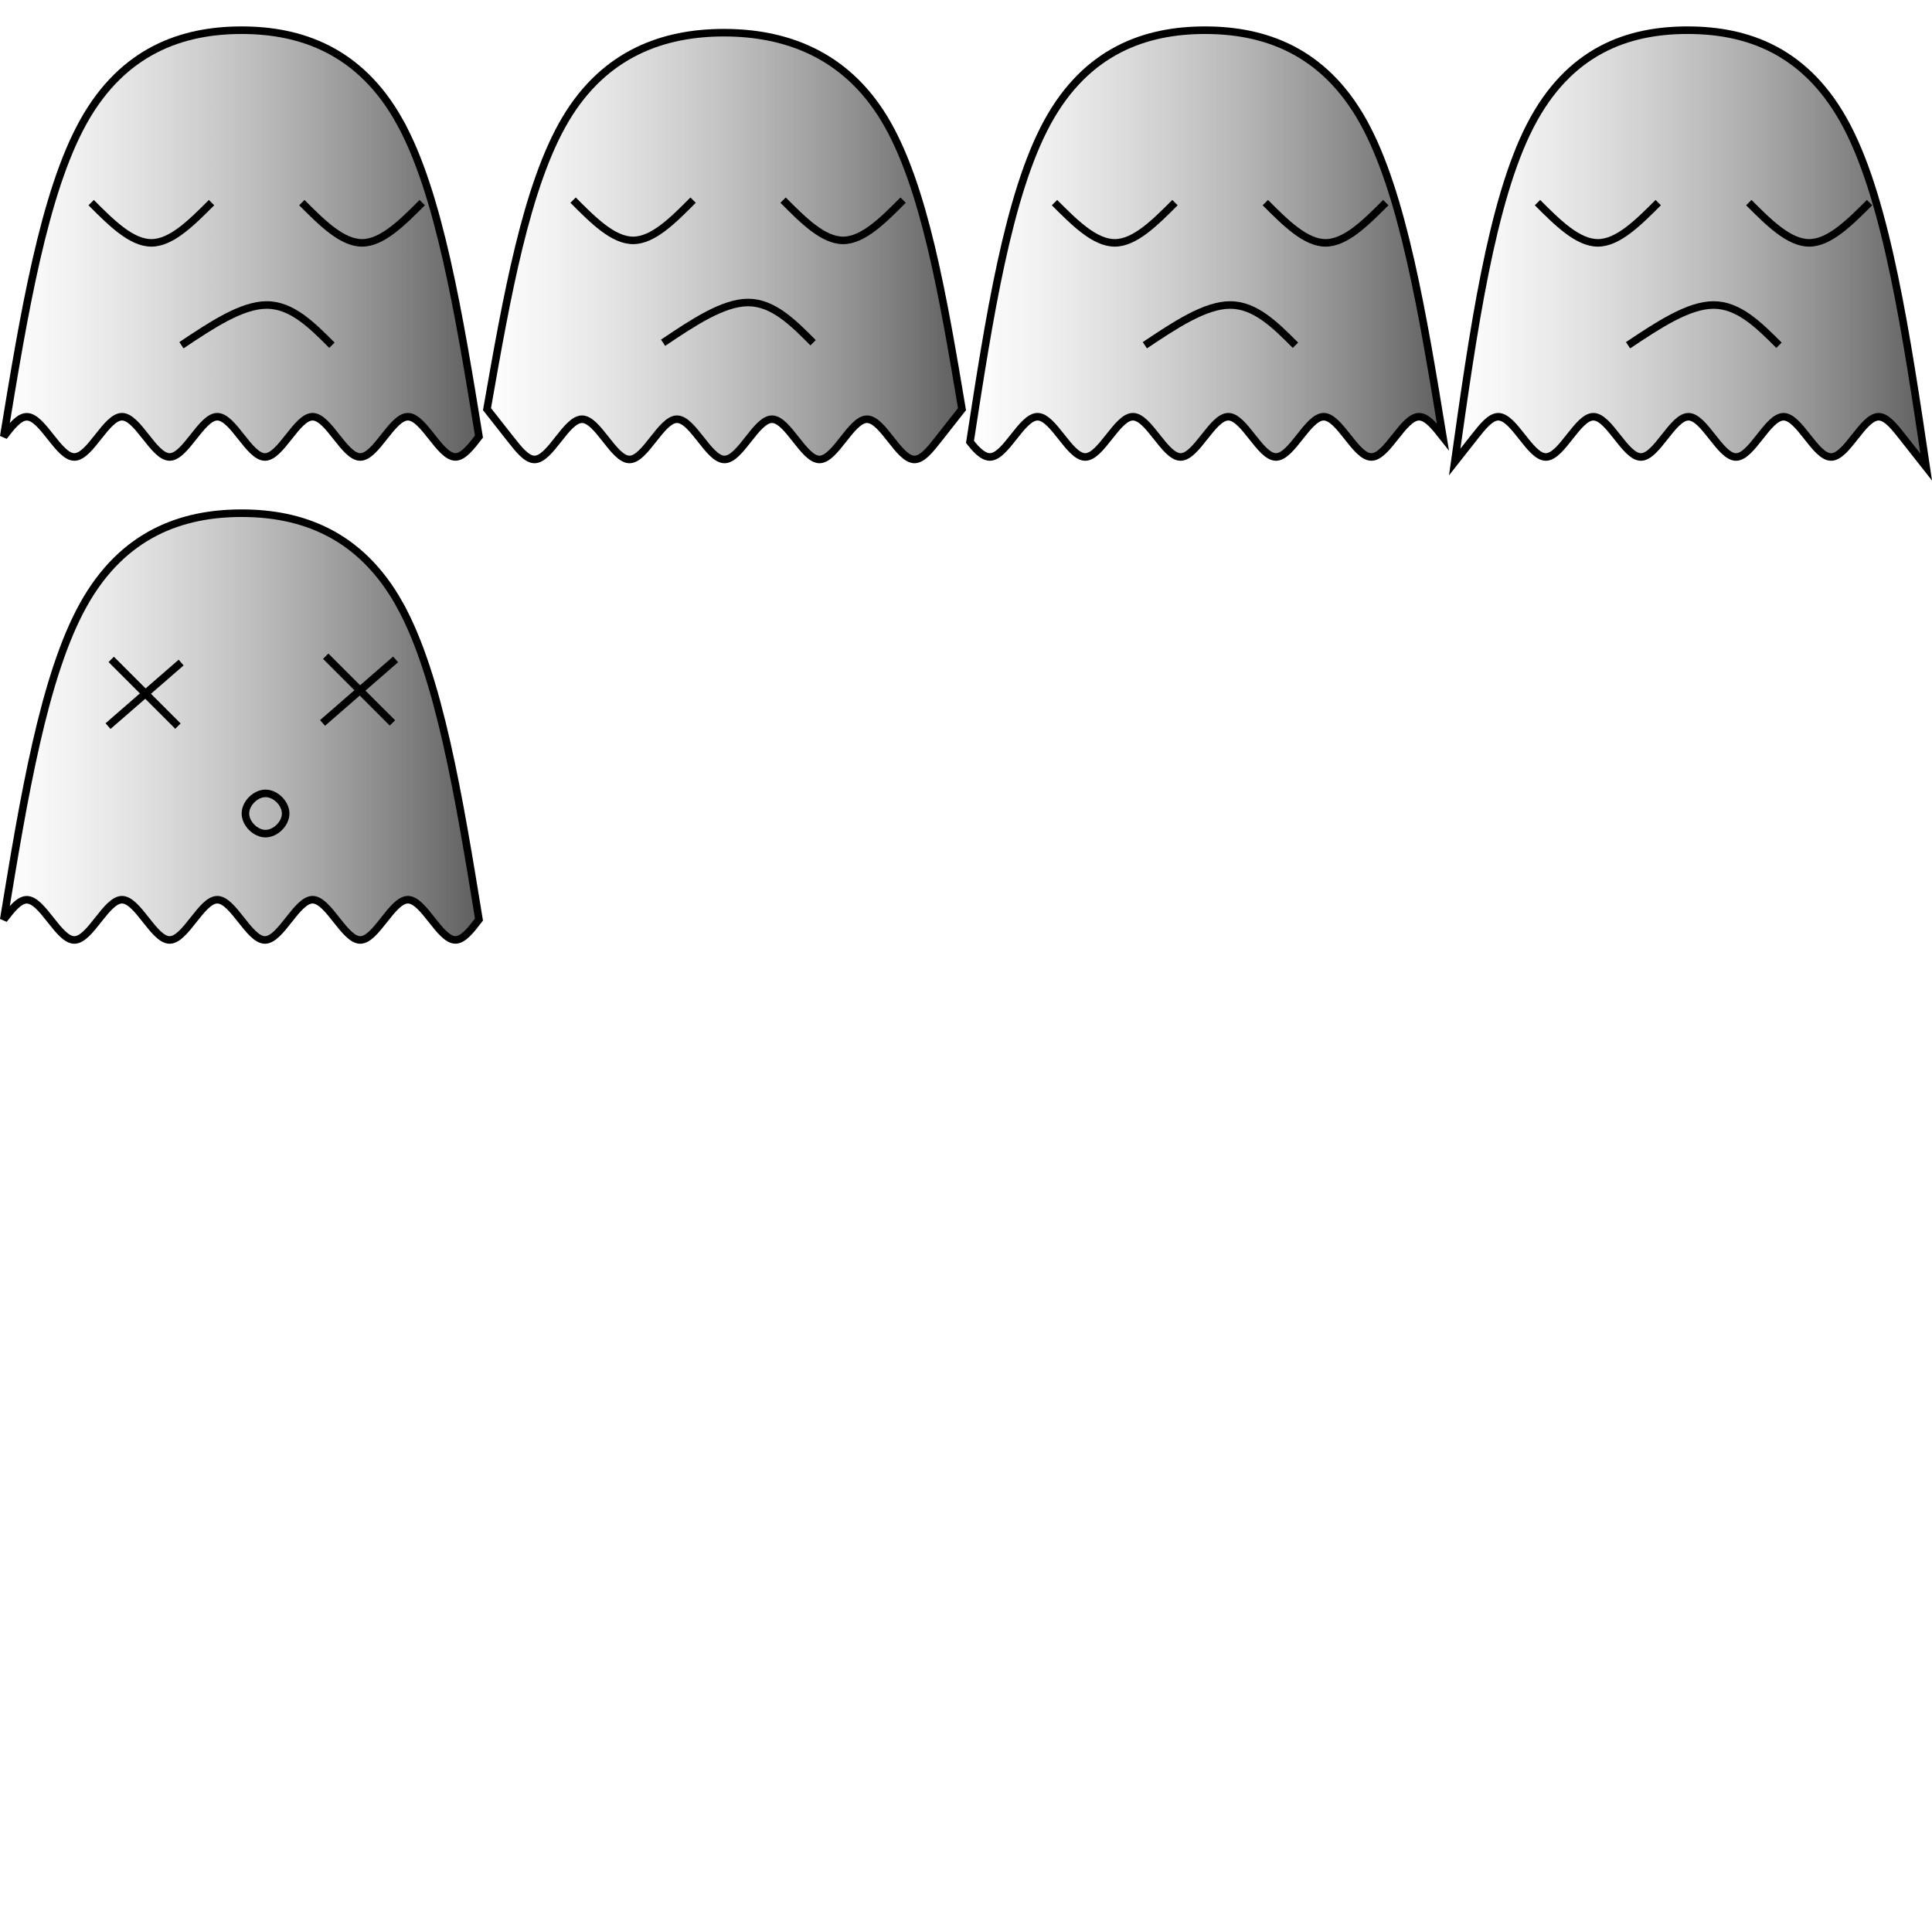
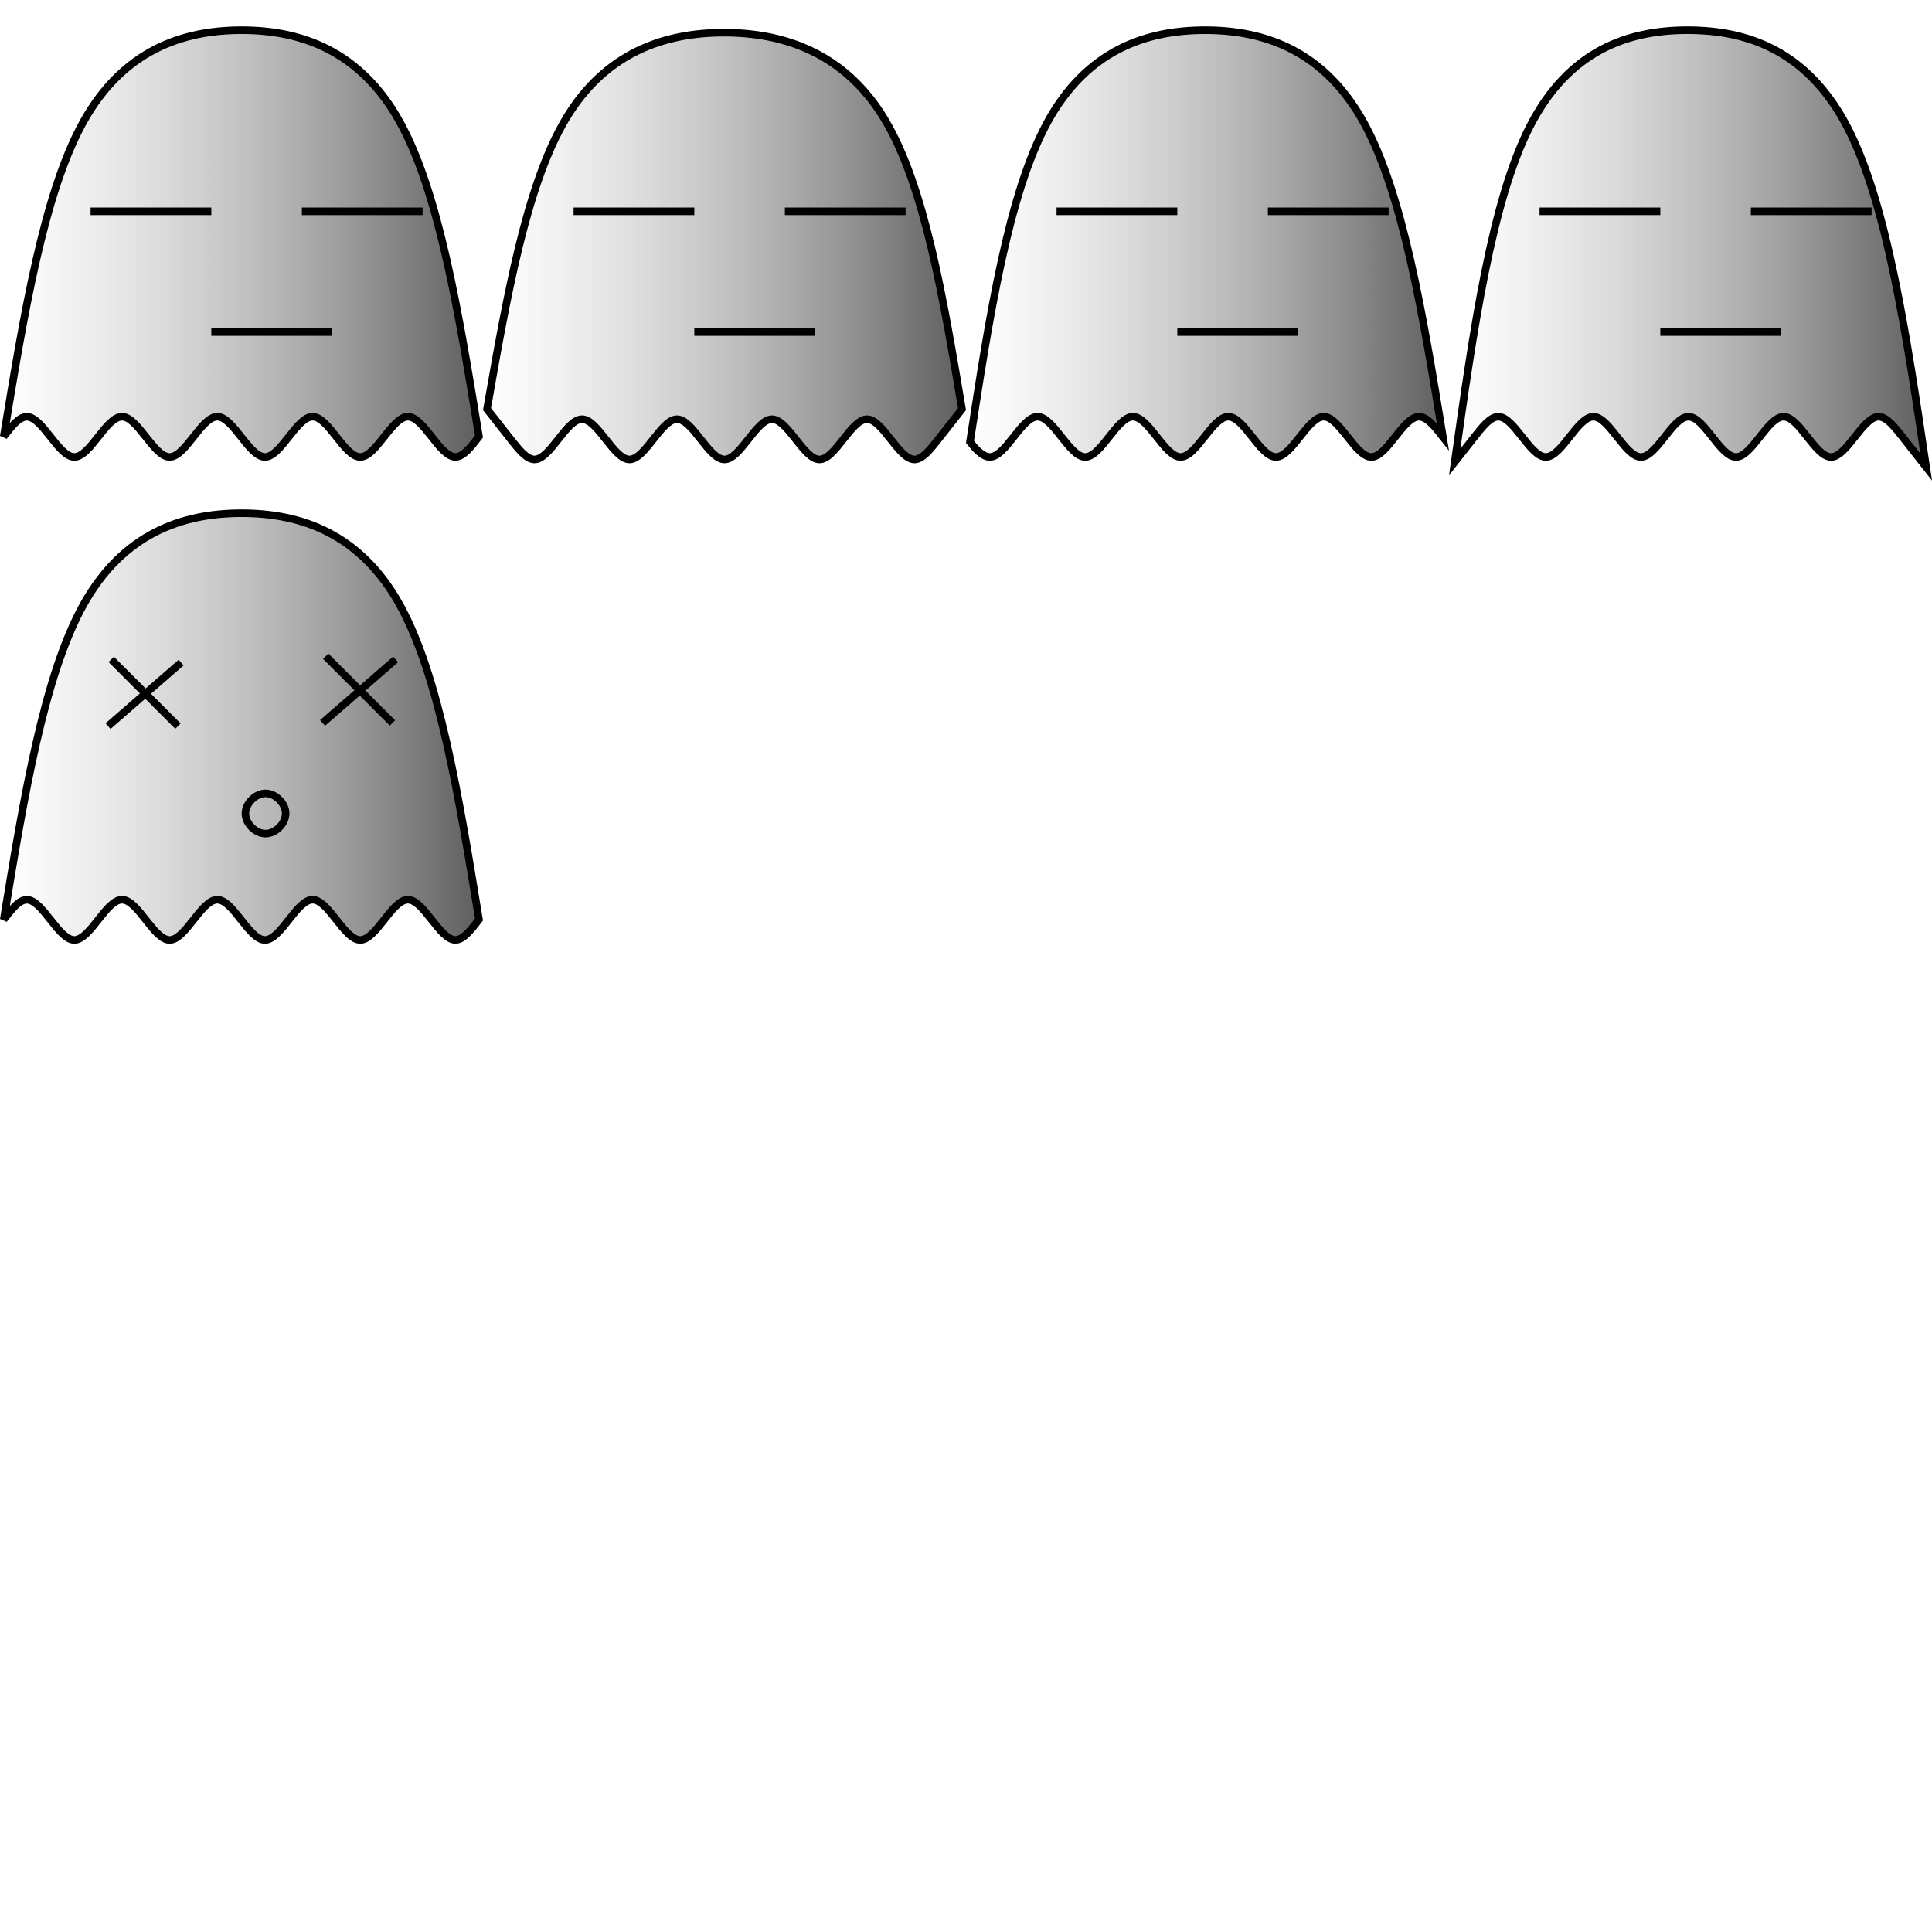
<svg xmlns="http://www.w3.org/2000/svg" xmlns:ns1="http://www.openswatchbook.org/uri/2009/osb" xmlns:xlink="http://www.w3.org/1999/xlink" width="512mm" height="512mm" viewBox="0 0 512 512" version="1.1" id="svg8">
  <defs id="defs2">
    <linearGradient id="linearGradient1398">
      <stop style="stop-color:#ffffff;stop-opacity:0.5" offset="0" id="stop1394" />
      <stop style="stop-color:#5c5c5c;stop-opacity:1" offset="1" id="stop1396" />
    </linearGradient>
    <linearGradient id="linearGradient2854" ns1:paint="solid">
      <stop style="stop-color:#bec600;stop-opacity:1;" offset="0" id="stop2852" />
    </linearGradient>
    <linearGradient xlink:href="#linearGradient1398" id="linearGradient1431" gradientUnits="userSpaceOnUse" x1="-0.002" y1="64.554" x2="127.998" y2="64.554" />
    <linearGradient xlink:href="#linearGradient1398" id="linearGradient1443" gradientUnits="userSpaceOnUse" x1="3.6884846e-06" y1="192.552" x2="128" y2="192.552" />
    <linearGradient xlink:href="#linearGradient1398" id="linearGradient1467" gradientUnits="userSpaceOnUse" x1="127.997" y1="65.211" x2="256.003" y2="65.211" />
    <linearGradient xlink:href="#linearGradient1398" id="linearGradient1479" gradientUnits="userSpaceOnUse" x1="255.999" y1="64.553" x2="383.998" y2="64.553" />
    <linearGradient xlink:href="#linearGradient1398" id="linearGradient1491" gradientUnits="userSpaceOnUse" x1="384" y1="67.178" x2="511.999" y2="67.178" />
  </defs>
  <g id="layer1">
    <path style="fill:url(#linearGradient1431);fill-opacity:1;stroke:#000000;stroke-width:2.006;stroke-linecap:butt;stroke-linejoin:miter;stroke-miterlimit:4;stroke-dasharray:none;stroke-opacity:1" d="M 105.912,32.218 C 95.428,13.386 79.729,8.004 64.026,8.004 48.323,8.004 32.623,13.386 22.116,32.233 11.609,51.08 6.299,83.384 0.988,115.692 3.016,113.051 5.003,110.464 7.09,110.45 c 2.087,-0.014 4.192,2.653 6.297,5.32 2.105,2.667 4.21,5.333 6.314,5.333 2.105,-1.3e-4 4.209,-2.667 6.314,-5.334 2.105,-2.667 4.21,-5.333 6.314,-5.333 2.105,1.3e-4 4.21,2.667 6.314,5.334 2.105,2.667 4.21,5.333 6.314,5.333 2.105,-1.3e-4 4.209,-2.667 6.314,-5.334 2.105,-2.667 4.21,-5.333 6.314,-5.333 2.105,1.2e-4 4.21,2.667 6.314,5.334 2.105,2.667 4.21,5.333 6.314,5.333 2.105,-1.3e-4 4.209,-2.667 6.314,-5.334 2.105,-2.667 4.21,-5.333 6.314,-5.333 2.105,1.2e-4 4.21,2.667 6.314,5.334 2.105,2.667 4.21,5.333 6.314,5.333 2.105,-1.4e-4 4.209,-2.667 6.314,-5.334 2.105,-2.667 4.21,-5.333 6.314,-5.333 2.105,1.2e-4 4.21,2.667 6.314,5.334 2.105,2.667 4.21,5.333 6.297,5.32 2.087,-0.013 4.156,-2.706 6.226,-5.398 -5.269,-32.308 -10.543,-64.643 -21.027,-83.474 z" id="path1478-7-33" />
-     <path style="fill:none;fill-opacity:1;stroke:#000000;stroke-width:1.997;stroke-linecap:butt;stroke-linejoin:miter;stroke-miterlimit:4;stroke-dasharray:none;stroke-opacity:1" d="m 24.158,53.694 c 5.317,5.333 10.635,10.667 15.952,10.667 5.318,-1.9e-4 10.635,-5.334 15.952,-10.667" id="path1465-1-8" />
-     <path style="fill:none;fill-opacity:1;stroke:#000000;stroke-width:1.997;stroke-linecap:butt;stroke-linejoin:miter;stroke-miterlimit:4;stroke-dasharray:none;stroke-opacity:1" d="m 79.99,53.694 c 5.317,5.333 10.635,10.667 15.952,10.667 5.318,-1.9e-4 10.635,-5.334 15.952,-10.667" id="path1469-0-7" />
-     <path style="fill:none;fill-opacity:1;stroke:#000000;stroke-width:1.997;stroke-linecap:butt;stroke-linejoin:miter;stroke-miterlimit:4;stroke-dasharray:none;stroke-opacity:1" d="M 48.086,91.49 C 56.063,86.157 64.039,80.823 70.685,80.823 77.332,80.823 82.649,86.157 87.966,91.49" id="path1473-0-2" />
    <path style="fill:url(#linearGradient1443);fill-opacity:1.0;stroke:#000000;stroke-width:2.006;stroke-linecap:butt;stroke-linejoin:miter;stroke-miterlimit:4;stroke-dasharray:none;stroke-opacity:1" d="M 105.913,160.216 C 95.43,141.385 79.73,136.003 64.027,136.003 48.324,136.003 32.625,141.384 22.118,160.231 11.61,179.078 6.3,211.383 0.989,243.691 c 2.028,-2.641 4.015,-5.229 6.102,-5.242 2.087,-0.014 4.192,2.653 6.297,5.32 2.105,2.667 4.21,5.333 6.314,5.333 2.105,-1.3e-4 4.209,-2.667 6.314,-5.334 2.105,-2.667 4.21,-5.333 6.314,-5.333 2.105,1.3e-4 4.21,2.667 6.314,5.334 2.105,2.667 4.21,5.333 6.314,5.333 2.105,-1.3e-4 4.209,-2.667 6.314,-5.334 2.105,-2.667 4.21,-5.333 6.314,-5.333 2.105,1.2e-4 4.21,2.667 6.314,5.334 2.105,2.667 4.21,5.333 6.314,5.333 2.105,-1.3e-4 4.209,-2.667 6.314,-5.334 2.105,-2.667 4.21,-5.333 6.314,-5.333 2.105,1.2e-4 4.21,2.667 6.314,5.334 2.105,2.667 4.21,5.333 6.314,5.333 2.105,-1.3e-4 4.209,-2.667 6.314,-5.334 2.105,-2.667 4.21,-5.333 6.314,-5.333 2.105,1.2e-4 4.21,2.667 6.314,5.334 2.105,2.667 4.21,5.333 6.297,5.32 2.087,-0.013 4.156,-2.706 6.226,-5.398 -5.269,-32.308 -10.543,-64.643 -21.027,-83.474 z" id="path1478-7-33-8" />
    <g id="g1275-3-2" transform="translate(-178.51,-153.6529)" style="fill:none;fill-opacity:1">
      <path style="fill:none;fill-opacity:1;stroke:#000000;stroke-width:2;stroke-linecap:butt;stroke-linejoin:miter;stroke-miterlimit:4;stroke-dasharray:none;stroke-opacity:1" d="m 207.985,328.397 c 5.895,5.895 11.789,11.789 17.683,17.683" id="path1249-4-2" />
      <path style="fill:none;fill-opacity:1;stroke:#000000;stroke-width:2;stroke-linecap:butt;stroke-linejoin:miter;stroke-miterlimit:4;stroke-dasharray:none;stroke-opacity:1" d="m 226.51,329.239 c -6.456,5.614 -12.911,11.227 -19.367,16.841" id="path1253-3-2" />
    </g>
    <g id="g1275-1-8" transform="translate(-121.668,-154.4938)" style="fill:none;fill-opacity:1">
      <path style="fill:none;fill-opacity:1;stroke:#000000;stroke-width:2;stroke-linecap:butt;stroke-linejoin:miter;stroke-miterlimit:4;stroke-dasharray:none;stroke-opacity:1" d="m 207.985,328.397 c 5.895,5.895 11.789,11.789 17.683,17.683" id="path1249-47-5" />
      <path style="fill:none;fill-opacity:1;stroke:#000000;stroke-width:2;stroke-linecap:butt;stroke-linejoin:miter;stroke-miterlimit:4;stroke-dasharray:none;stroke-opacity:1" d="m 226.51,329.239 c -6.456,5.614 -12.911,11.227 -19.367,16.841" id="path1253-30-3" />
    </g>
    <path style="fill:none;fill-opacity:1;stroke:#000000;stroke-width:2;stroke-linecap:butt;stroke-linejoin:miter;stroke-miterlimit:4;stroke-dasharray:none;stroke-opacity:1" d="m 75.704,215.587 c 1.4e-4,-2.667 -2.667,-5.333 -5.333,-5.333 -2.667,-1e-4 -5.333,2.667 -5.333,5.333 1.65e-4,2.667 2.667,5.333 5.333,5.333 2.667,-1.5e-4 5.333,-2.667 5.333,-5.333 z" id="path2029" />
    <path style="fill:url(#linearGradient1467);fill-opacity:1.0;stroke:#000000;stroke-width:2.002;stroke-linecap:butt;stroke-linejoin:miter;stroke-miterlimit:4;stroke-dasharray:none;stroke-opacity:1" d="M 234.416,31.57 C 223.861,14.043 207.74,8.661 191.852,8.661 175.963,8.66 160.314,14.042 149.888,31.569 c -10.427,17.527 -15.627,47.192 -20.827,76.859 2.098,2.667 4.196,5.334 6.294,8.001 2.098,2.667 4.196,5.334 6.294,5.333 2.098,-1.3e-4 4.196,-2.667 6.294,-5.334 2.098,-2.667 4.196,-5.334 6.294,-5.333 2.098,1.3e-4 4.196,2.667 6.294,5.334 2.098,2.667 4.196,5.334 6.294,5.333 2.098,-1.3e-4 4.196,-2.667 6.294,-5.334 2.098,-2.667 4.196,-5.334 6.294,-5.333 2.098,1.3e-4 4.196,2.667 6.294,5.334 2.098,2.667 4.196,5.334 6.294,5.333 2.098,-1.2e-4 4.196,-2.667 6.294,-5.334 2.098,-2.667 4.196,-5.334 6.294,-5.333 2.098,1.3e-4 4.196,2.667 6.294,5.334 2.098,2.667 4.196,5.334 6.294,5.333 2.098,-1.2e-4 4.196,-2.667 6.294,-5.334 2.098,-2.667 4.196,-5.334 6.294,-5.333 2.098,1.2e-4 4.196,2.667 6.294,5.334 2.098,2.667 4.196,5.334 6.294,5.333 2.098,-1.3e-4 4.196,-2.667 6.294,-5.334 0,0 6.294,-8 6.294,-8 -4.986,-29.667 -9.971,-59.332 -20.526,-76.859 z" id="path1478-7-30-4" />
-     <path style="fill:none;fill-opacity:1;stroke:#000000;stroke-width:1.994;stroke-linecap:butt;stroke-linejoin:miter;stroke-miterlimit:4;stroke-dasharray:none;stroke-opacity:1" d="m 151.877,53.036 c 5.3,5.334 10.601,10.667 15.901,10.667 5.3,-1.9e-4 10.601,-5.334 15.901,-10.667" id="path1465-1-3-3" />
-     <path style="fill:none;fill-opacity:1;stroke:#000000;stroke-width:1.994;stroke-linecap:butt;stroke-linejoin:miter;stroke-miterlimit:4;stroke-dasharray:none;stroke-opacity:1" d="m 207.529,53.036 c 5.3,5.334 10.601,10.667 15.901,10.667 5.3,-1.87e-4 10.601,-5.334 15.901,-10.667" id="path1469-0-75-3" />
-     <path style="fill:none;fill-opacity:1;stroke:#000000;stroke-width:1.994;stroke-linecap:butt;stroke-linejoin:miter;stroke-miterlimit:4;stroke-dasharray:none;stroke-opacity:1" d="m 175.728,90.832 c 7.951,-5.334 15.901,-10.667 22.526,-10.667 6.625,1.57e-4 11.925,5.334 17.226,10.667" id="path1473-0-5-3" />
    <path style="fill:url(#linearGradient1479);fill-opacity:1.0;stroke:#000000;stroke-width:2.006;stroke-linecap:butt;stroke-linejoin:miter;stroke-miterlimit:4;stroke-dasharray:none;stroke-opacity:1" d="M 361.281,32.246 C 350.775,13.386 335.064,8.004 319.35,8.004 303.636,8.004 287.925,13.386 277.542,32.468 c -10.383,19.082 -15.434,51.857 -20.485,84.635 1.053,1.333 3.159,4 5.266,4 2.106,-1.3e-4 4.212,-2.667 6.319,-5.334 2.106,-2.667 4.213,-5.333 6.319,-5.333 2.106,1.3e-4 4.213,2.667 6.319,5.334 2.106,2.667 4.213,5.333 6.319,5.333 2.106,-1.3e-4 4.212,-2.667 6.319,-5.334 2.106,-2.667 4.213,-5.333 6.319,-5.333 2.106,1.3e-4 4.213,2.667 6.319,5.334 2.106,2.667 4.213,5.333 6.319,5.333 2.106,-1.3e-4 4.212,-2.667 6.319,-5.334 2.106,-2.667 4.213,-5.333 6.319,-5.333 2.106,1.3e-4 4.213,2.667 6.319,5.334 2.106,2.667 4.213,5.333 6.319,5.333 2.106,-1.3e-4 4.212,-2.667 6.319,-5.334 2.106,-2.667 4.213,-5.333 6.319,-5.333 2.106,1.3e-4 4.213,2.667 6.319,5.334 2.106,2.667 4.213,5.333 6.319,5.333 2.106,-1.3e-4 4.212,-2.667 6.319,-5.334 2.106,-2.667 4.213,-5.333 6.319,-5.333 2.106,1.6e-4 4.213,2.667 6.319,5.333 C 377.084,83.436 371.787,51.106 361.281,32.246 Z" id="path1478-7-6-3" />
-     <path style="fill:none;fill-opacity:1;stroke:#000000;stroke-width:1.998;stroke-linecap:butt;stroke-linejoin:miter;stroke-miterlimit:4;stroke-dasharray:none;stroke-opacity:1" d="m 279.454,53.694 c 5.321,5.333 10.642,10.667 15.964,10.667 5.321,-1.88e-4 10.642,-5.334 15.963,-10.667" id="path1465-1-7-7" />
-     <path style="fill:none;fill-opacity:1;stroke:#000000;stroke-width:1.998;stroke-linecap:butt;stroke-linejoin:miter;stroke-miterlimit:4;stroke-dasharray:none;stroke-opacity:1" d="m 335.326,53.694 c 5.321,5.333 10.642,10.667 15.964,10.667 5.321,-1.88e-4 10.642,-5.334 15.963,-10.667" id="path1469-0-39-0" />
-     <path style="fill:none;fill-opacity:1;stroke:#000000;stroke-width:1.998;stroke-linecap:butt;stroke-linejoin:miter;stroke-miterlimit:4;stroke-dasharray:none;stroke-opacity:1" d="m 303.399,91.491 c 7.982,-5.334 15.964,-10.667 22.615,-10.667 6.651,1.53e-4 11.972,5.333 17.294,10.667" id="path1473-0-8-6" />
    <path style="fill:url(#linearGradient1491);fill-opacity:1.0;stroke:#000000;stroke-width:2.003;stroke-linecap:butt;stroke-linejoin:miter;stroke-miterlimit:4;stroke-dasharray:none;stroke-opacity:1" d="M 489.501,33.579 C 478.942,13.384 463.025,8.002 447.231,8.002 431.438,8.001 415.775,13.384 405.508,33.356 c -10.267,19.973 -15.132,54.528 -19.998,89.086 1.05,-1.334 3.15,-4.001 5.25,-6.668 2.1,-2.667 4.2,-5.334 6.3,-5.334 2.1,1.3e-4 4.2,2.667 6.3,5.334 2.1,2.667 4.2,5.334 6.3,5.334 2.1,-1.3e-4 4.2,-2.667 6.3,-5.334 2.1,-2.667 4.2,-5.334 6.3,-5.334 2.1,1.2e-4 4.2,2.667 6.3,5.334 2.1,2.667 4.2,5.334 6.3,5.334 2.1,-1.2e-4 4.2,-2.667 6.3,-5.334 2.1,-2.667 4.2,-5.334 6.3,-5.334 2.1,1.2e-4 4.2,2.667 6.3,5.334 2.1,2.667 4.2,5.334 6.3,5.334 2.1,-1.2e-4 4.2,-2.667 6.3,-5.334 2.1,-2.667 4.2,-5.334 6.3,-5.334 2.1,1.2e-4 4.2,2.667 6.3,5.334 2.1,2.667 4.2,5.334 6.3,5.334 2.1,-1.3e-4 4.2,-2.667 6.3,-5.334 2.1,-2.667 4.2,-5.334 6.3,-5.334 2.1,1.2e-4 4.2,2.667 6.3,5.334 2.1,2.667 4.2,5.334 6.3,8.001 C 505.257,88.773 500.06,53.774 489.501,33.579 Z" id="path1478-7-5-6" />
-     <path style="fill:none;fill-opacity:1;stroke:#000000;stroke-width:2;stroke-linecap:butt;stroke-linejoin:miter;stroke-miterlimit:4;stroke-dasharray:none;stroke-opacity:1" d="m 407.45,53.695 c 5.333,5.333 10.667,10.667 16,10.666 5.334,-1.9e-4 10.667,-5.333 16,-10.666" id="path1465-1-2-5" />
-     <path style="fill:none;fill-opacity:1;stroke:#000000;stroke-width:2;stroke-linecap:butt;stroke-linejoin:miter;stroke-miterlimit:4;stroke-dasharray:none;stroke-opacity:1" d="m 463.45,53.695 c 5.333,5.333 10.667,10.667 16,10.666 5.334,-1.9e-4 10.667,-5.333 16,-10.666" id="path1469-0-6-3" />
-     <path style="fill:none;fill-opacity:1;stroke:#000000;stroke-width:2;stroke-linecap:butt;stroke-linejoin:miter;stroke-miterlimit:4;stroke-dasharray:none;stroke-opacity:1" d="m 431.45,91.492 c 8,-5.334 16,-10.667 22.667,-10.667 6.667,1.55e-4 12,5.333 17.333,10.667" id="path1473-0-9-1" />
+     <path style="fill:none;stroke:#000000;stroke-width:2;stroke-linecap:butt;stroke-linejoin:miter;stroke-miterlimit:4;stroke-dasharray:none;stroke-opacity:1" d="m 24,56 c 10.669,0 21.336,0 32,0" id="path8986" />
+     <path style="fill:none;stroke:#000000;stroke-width:2;stroke-linecap:butt;stroke-linejoin:miter;stroke-miterlimit:4;stroke-dasharray:none;stroke-opacity:1" d="m 80,56 c 10.669,0 21.336,0 32,0" id="path8986-6" />
+     <path style="fill:none;stroke:#000000;stroke-width:2;stroke-linecap:butt;stroke-linejoin:miter;stroke-miterlimit:4;stroke-dasharray:none;stroke-opacity:1" d="m 56,88 c 10.669,0 21.336,0 32,0" id="path8986-8" />
+     <path style="fill:none;stroke:#000000;stroke-width:2;stroke-linecap:butt;stroke-linejoin:miter;stroke-miterlimit:4;stroke-dasharray:none;stroke-opacity:1" d="m 152,56 c 10.669,0 21.336,0 32,0" id="path8986-3" />
+     <path style="fill:none;stroke:#000000;stroke-width:2;stroke-linecap:butt;stroke-linejoin:miter;stroke-miterlimit:4;stroke-dasharray:none;stroke-opacity:1" d="m 208,56 c 10.669,0 21.336,0 32,0" id="path8986-6-2" />
+     <path style="fill:none;stroke:#000000;stroke-width:2;stroke-linecap:butt;stroke-linejoin:miter;stroke-miterlimit:4;stroke-dasharray:none;stroke-opacity:1" d="m 184,88 c 10.669,0 21.336,0 32,0" id="path8986-8-4" />
+     <path style="fill:none;stroke:#000000;stroke-width:2;stroke-linecap:butt;stroke-linejoin:miter;stroke-miterlimit:4;stroke-dasharray:none;stroke-opacity:1" d="m 280,56 c 10.669,0 21.336,0 32,0" id="path8986-61" />
+     <path style="fill:none;stroke:#000000;stroke-width:2;stroke-linecap:butt;stroke-linejoin:miter;stroke-miterlimit:4;stroke-dasharray:none;stroke-opacity:1" d="m 336,56 c 10.669,0 21.336,0 32,0" id="path8986-6-6" />
+     <path style="fill:none;stroke:#000000;stroke-width:2;stroke-linecap:butt;stroke-linejoin:miter;stroke-miterlimit:4;stroke-dasharray:none;stroke-opacity:1" d="m 312,88 c 10.669,0 21.336,0 32,0" id="path8986-8-7" />
+     <path style="fill:none;stroke:#000000;stroke-width:2;stroke-linecap:butt;stroke-linejoin:miter;stroke-miterlimit:4;stroke-dasharray:none;stroke-opacity:1" d="m 408,56 c 10.669,0 21.336,0 32,0" id="path8986-5" />
+     <path style="fill:none;stroke:#000000;stroke-width:2;stroke-linecap:butt;stroke-linejoin:miter;stroke-miterlimit:4;stroke-dasharray:none;stroke-opacity:1" d="m 464,56 c 10.669,0 21.336,0 32,0" id="path8986-6-7" />
+     <path style="fill:none;stroke:#000000;stroke-width:2;stroke-linecap:butt;stroke-linejoin:miter;stroke-miterlimit:4;stroke-dasharray:none;stroke-opacity:1" d="m 440,88 c 10.669,0 21.336,0 32,0" id="path8986-8-9" />
  </g>
</svg>
